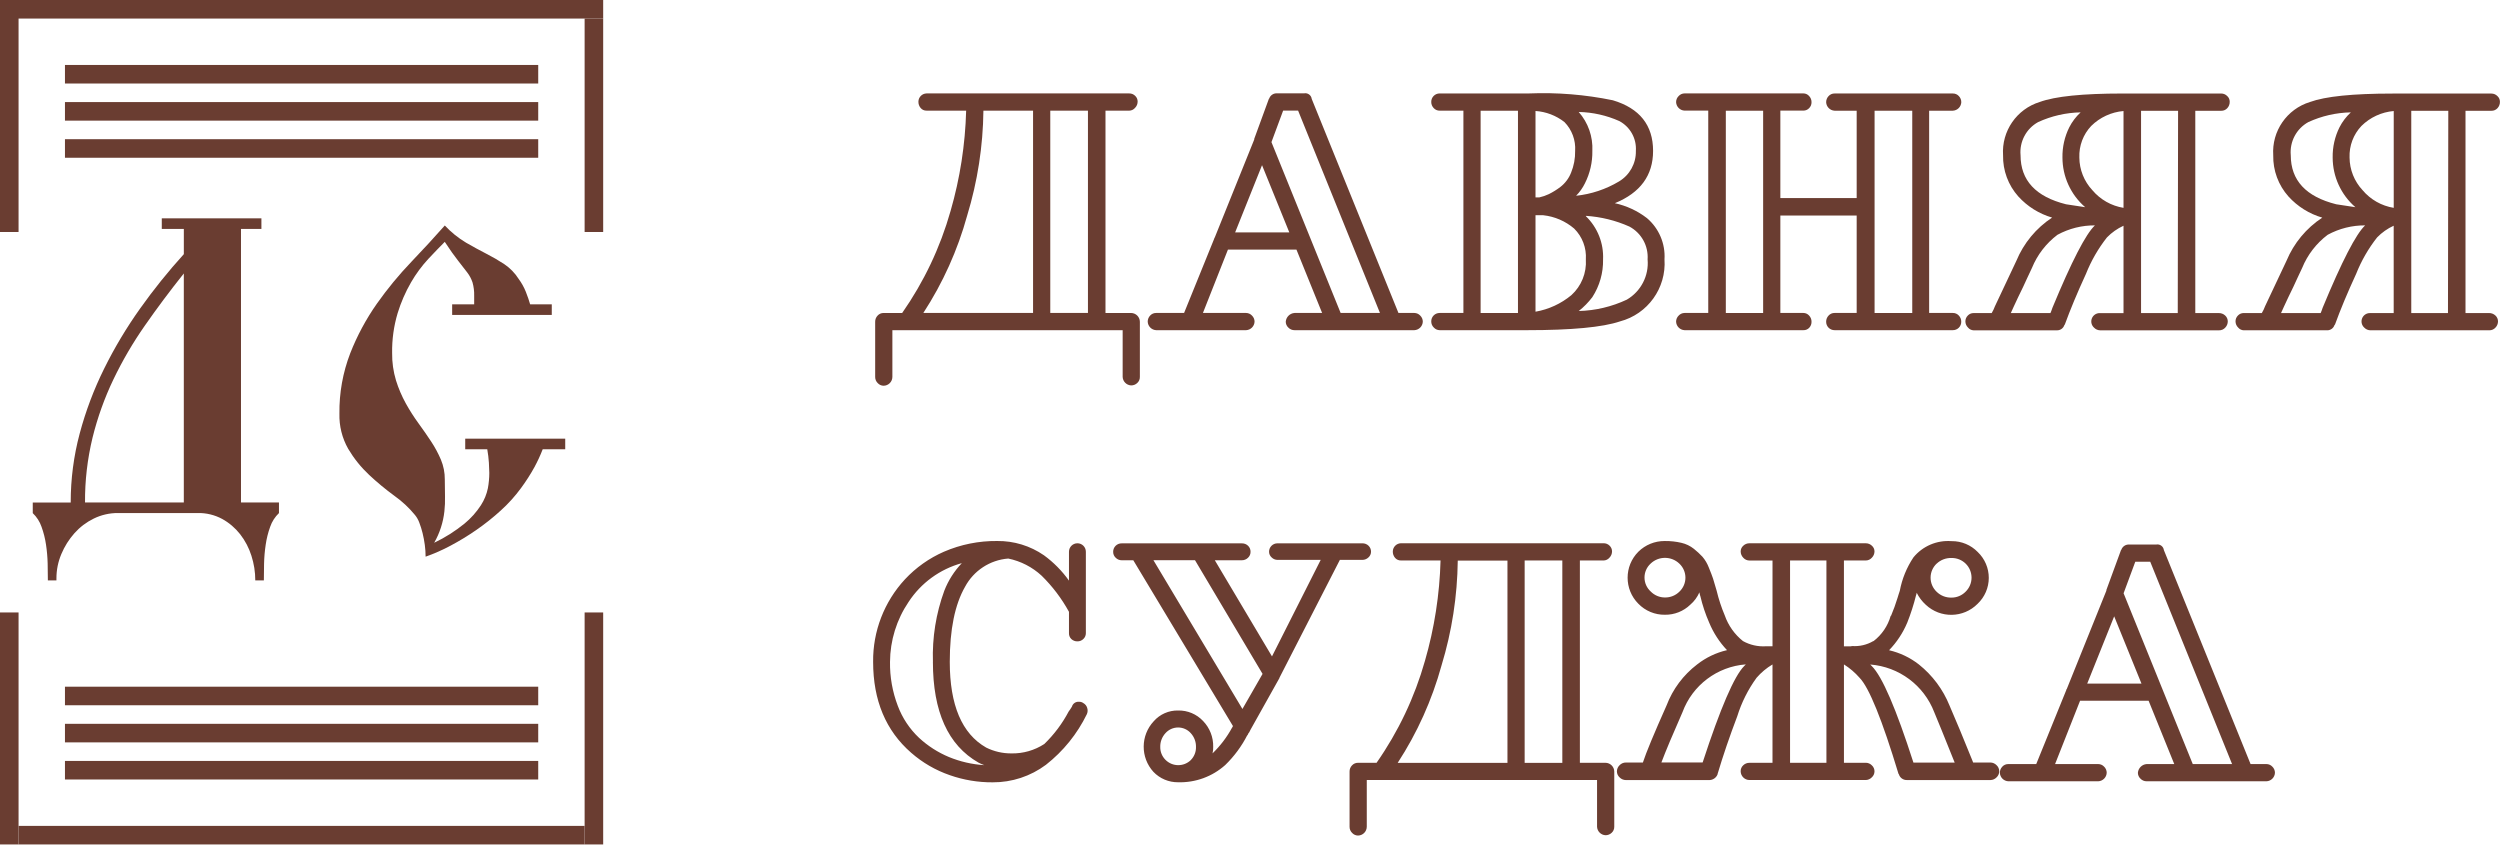
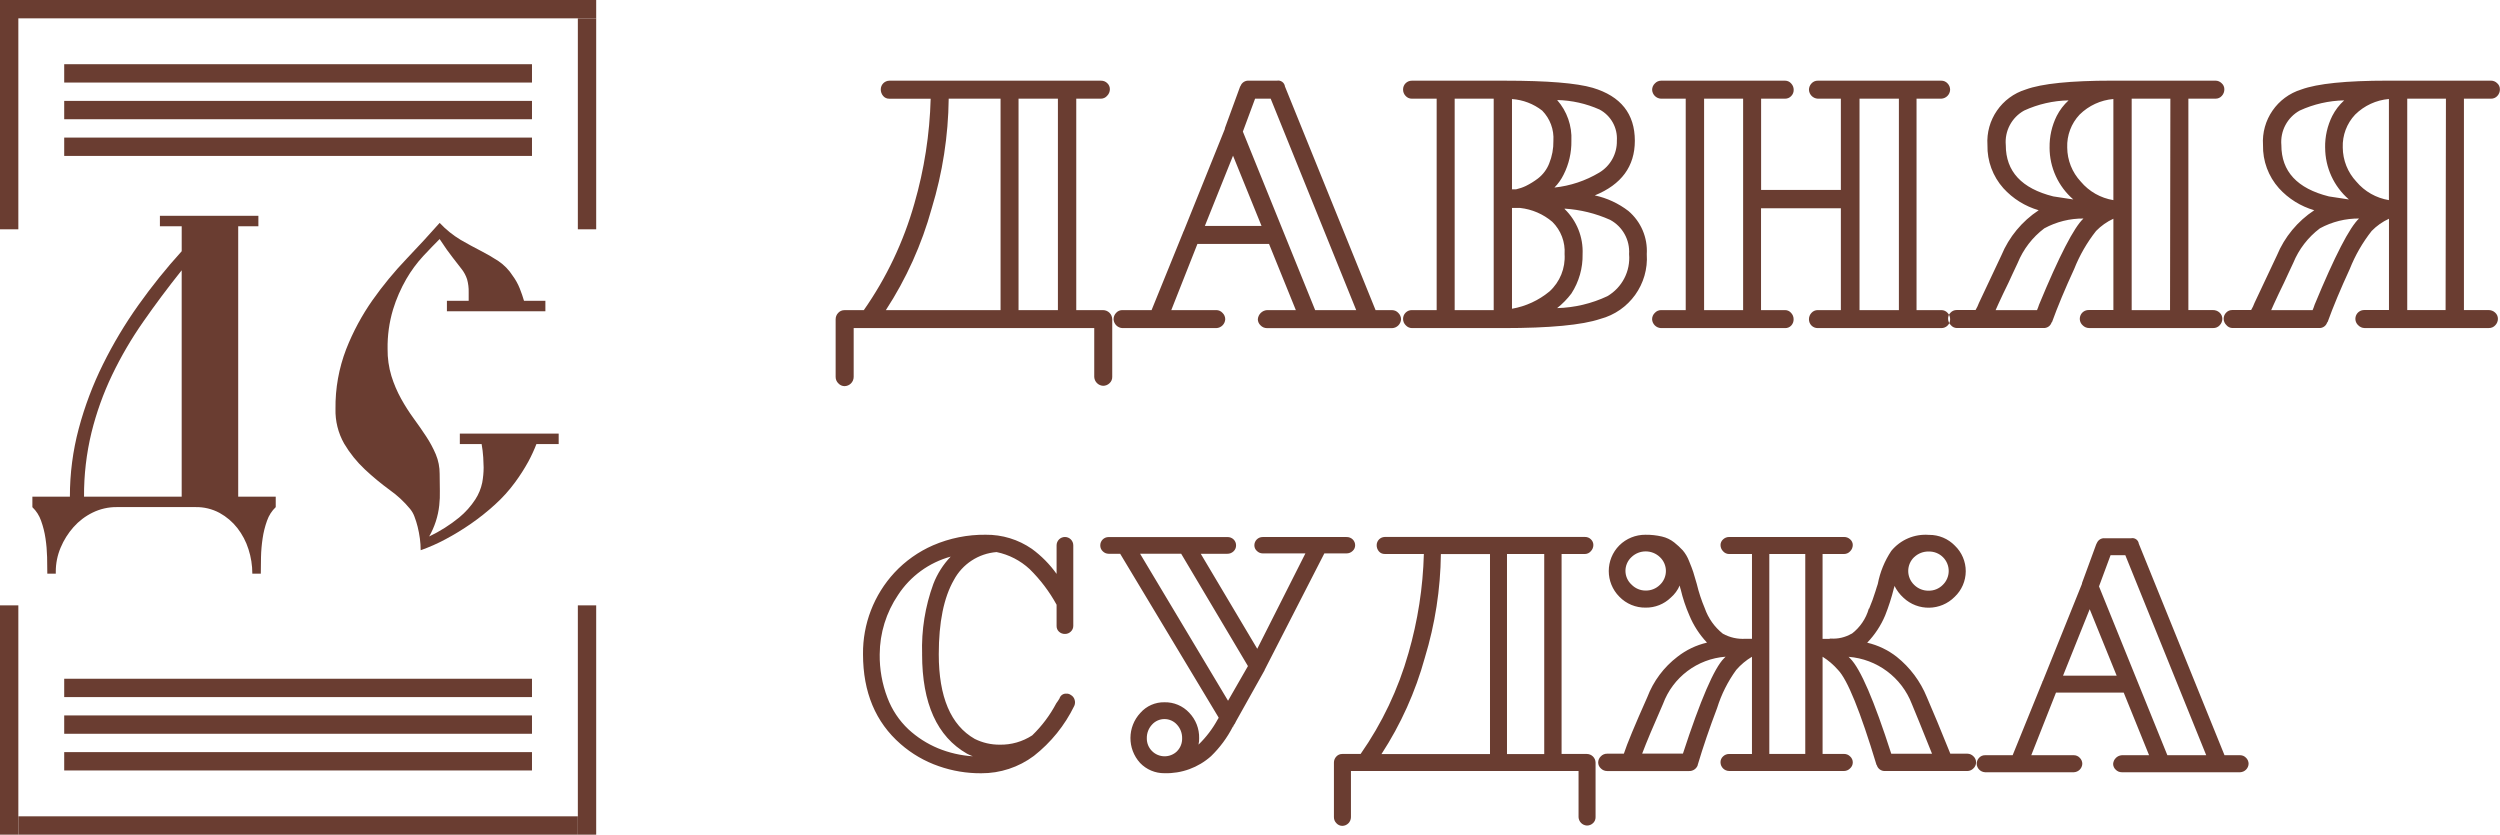
- <svg xmlns="http://www.w3.org/2000/svg" id="logo" width="269.406" height="91" viewBox="0 0 269.406 91">
+ <svg xmlns="http://www.w3.org/2000/svg" id="logo" width="681.408" height="227.5" viewBox="0 0 272.563 91">
  <defs>
    <style>
      .cls-1, .cls-2 {
        fill: #6a3d31;
      }

      .cls-1 {
        fill-rule: evenodd;
      }
    </style>
  </defs>
  <path id="С" class="cls-1" d="M81.725,53.794v1.144H92.461V53.794H90.129q-0.176-.616-0.462-1.342a6.18,6.18,0,0,0-.77-1.386,5.46,5.46,0,0,0-1.562-1.606A20.4,20.4,0,0,0,85.4,48.338q-1.034-.528-2.178-1.188A10.529,10.529,0,0,1,80.933,45.3Q79.3,47.15,77.325,49.218a39.458,39.458,0,0,0-3.7,4.491,25.541,25.541,0,0,0-2.882,5.358,17.477,17.477,0,0,0-1.166,6.508,7.266,7.266,0,0,0,.946,3.793,12.782,12.782,0,0,0,2.266,2.818A29.187,29.187,0,0,0,75.5,74.43,11.351,11.351,0,0,1,77.721,76.5a2.836,2.836,0,0,1,.462.814,9.339,9.339,0,0,1,.352,1.122,11.763,11.763,0,0,1,.242,1.276,9.7,9.7,0,0,1,.088,1.276A19.064,19.064,0,0,0,81.557,79.8a27.566,27.566,0,0,0,2.78-1.694,25.2,25.2,0,0,0,2.625-2.09,15.907,15.907,0,0,0,2.185-2.42A20.183,20.183,0,0,0,90.6,71.328a16.9,16.9,0,0,0,.883-1.914h2.427V68.27H83.133v1.144h2.376a13.128,13.128,0,0,1,.176,1.452q0.043,0.7.044,1.1a9.366,9.366,0,0,1-.154,1.65,5.356,5.356,0,0,1-.748,1.826,8.733,8.733,0,0,1-1.768,1.98,16.306,16.306,0,0,1-3.27,2.068,8.74,8.74,0,0,0,1.1-3.388,11.753,11.753,0,0,0,.066-1.606q-0.023-.814-0.022-1.826a5.435,5.435,0,0,0-.418-2.134,12.308,12.308,0,0,0-1.056-1.96q-0.638-.97-1.364-1.963a20.47,20.47,0,0,1-1.364-2.14A13.267,13.267,0,0,1,75.675,62a9.778,9.778,0,0,1-.418-2.956,14.24,14.24,0,0,1,.594-4.3A16.062,16.062,0,0,1,77.3,51.418a14.245,14.245,0,0,1,1.848-2.508q0.99-1.056,1.782-1.848,0.835,1.277,1.43,2.024t0.99,1.276a3.668,3.668,0,0,1,.572,1.078,4.818,4.818,0,0,1,.176,1.43v0.924H81.725Z" transform="translate(-33 -21)" />
  <path id="Д" class="cls-1" d="M50.434,44.525v1.144H52.81v2.72A63.25,63.25,0,0,0,48.1,54.246a47.411,47.411,0,0,0-3.872,6.471,37.623,37.623,0,0,0-2.64,7,28.644,28.644,0,0,0-.968,7.435H36.53v1.144a3.707,3.707,0,0,1,.946,1.474A9.873,9.873,0,0,1,37.96,79.7a16.418,16.418,0,0,1,.176,2.046q0.022,1.012.022,1.8h0.924v-0.22a6.681,6.681,0,0,1,.528-2.618,8.047,8.047,0,0,1,1.408-2.244,6.733,6.733,0,0,1,2.09-1.584,5.858,5.858,0,0,1,2.618-.594h8.58a5.329,5.329,0,0,1,2.64.638,6.361,6.361,0,0,1,1.936,1.65,7.389,7.389,0,0,1,1.21,2.31,8.637,8.637,0,0,1,.418,2.662h0.924q0-.792.022-1.8a16.119,16.119,0,0,1,.176-2.046,9.817,9.817,0,0,1,.484-1.936,3.7,3.7,0,0,1,.946-1.474V75.149H58.97V45.669h2.2V44.525H50.434ZM52.81,75.149H42.162a28.916,28.916,0,0,1,.814-7,32.733,32.733,0,0,1,2.244-6.259,41.405,41.405,0,0,1,3.388-5.8q1.957-2.811,4.2-5.622V75.149Z" transform="translate(-33 -21)" />
  <g id="Низ">
    <rect id="Прямоугольник_3" data-name="Прямоугольник 3" class="cls-2" x="63" y="66" width="2" height="25" />
    <rect id="Прямоугольник_10" data-name="Прямоугольник 10" class="cls-2" x="7" y="82" width="51" height="2" />
    <rect id="Прямоугольник_8" data-name="Прямоугольник 8" class="cls-2" x="2" y="89" width="61" height="2" />
    <rect id="Прямоугольник_1" data-name="Прямоугольник 1" class="cls-2" y="66" width="2" height="25" />
    <rect id="Прямоугольник_12" data-name="Прямоугольник 12" class="cls-2" x="7" y="74" width="51" height="2" />
    <rect id="Прямоугольник_11" data-name="Прямоугольник 11" class="cls-2" x="7" y="78" width="51" height="2" />
  </g>
  <g id="Верх">
    <rect id="Прямоугольник_4" data-name="Прямоугольник 4" class="cls-2" x="7" y="15" width="51" height="2" />
    <rect id="Прямоугольник_4-2" data-name="Прямоугольник 4" class="cls-2" x="7" y="7" width="51" height="2" />
    <rect id="Прямоугольник_4-3" data-name="Прямоугольник 4" class="cls-2" x="7" y="11" width="51" height="2" />
    <rect id="Прямоугольник_3-2" data-name="Прямоугольник 3" class="cls-2" x="63" y="2" width="2" height="23" />
    <rect id="Прямоугольник_1-2" data-name="Прямоугольник 1" class="cls-2" width="2" height="25" />
    <rect id="Прямоугольник_2" data-name="Прямоугольник 2" class="cls-2" width="65" height="2" />
  </g>
-   <path id="ДАВН" class="cls-1" d="M152.13,54.726v-21.8h2.555a0.848,0.848,0,0,0,.63-0.3,0.964,0.964,0,0,0,.28-0.683,0.84,0.84,0,0,0-.262-0.612,0.88,0.88,0,0,0-.648-0.263h-21.84a0.9,0.9,0,0,0-.875.875,1.026,1.026,0,0,0,.245.7,0.8,0.8,0,0,0,.63.28h4.27a43.117,43.117,0,0,1-1.68,10.815,36.538,36.538,0,0,1-5.215,10.99h-2a0.851,0.851,0,0,0-.647.28,0.941,0.941,0,0,0-.263.665v5.95a0.912,0.912,0,0,0,.28.665,0.872,0.872,0,0,0,.63.28,0.956,0.956,0,0,0,.945-0.945v-5.04h24.815v5.04a0.96,0.96,0,0,0,.91.91,0.939,0.939,0,0,0,.665-0.262,0.851,0.851,0,0,0,.28-0.648v-5.95a0.956,0.956,0,0,0-.945-0.945H152.13Zm-1.89,0h-4.06v-21.8h4.06V54.726Zm-5.915-21.8V54.726H132.5a37.441,37.441,0,0,0,4.725-10.5,40.324,40.324,0,0,0,1.75-11.3h5.355ZM183.7,54.726l-9.345-23.065a0.7,0.7,0,0,0-.84-0.6h-2.87a0.841,0.841,0,0,0-.875.56l-0.035.035-1.575,4.305v0.07l-4.27,10.6h-0.035v0.07L160.6,54.726h-3.01a0.854,0.854,0,0,0-.648.28,0.94,0.94,0,0,0-.262.665,0.96,0.96,0,0,0,.91.91h9.695a0.96,0.96,0,0,0,.91-0.91,0.912,0.912,0,0,0-.28-0.665,0.872,0.872,0,0,0-.63-0.28H162.63l2.695-6.825h7.385l2.765,6.825H172.5a1.025,1.025,0,0,0-.945.945,0.869,0.869,0,0,0,.28.63,0.905,0.905,0,0,0,.665.28h12.915a0.96,0.96,0,0,0,.91-0.91,0.912,0.912,0,0,0-.28-0.665,0.872,0.872,0,0,0-.63-0.28H183.7Zm-6.23,0-7.455-18.41,1.26-3.4h1.61l8.82,21.805H177.47ZM166.1,46.046L169,38.8l2.94,7.245H166.1ZM207.01,42.9q4.13-1.68,4.13-5.635,0-4.165-4.34-5.46a37.183,37.183,0,0,0-9.03-.735h-9.625a0.9,0.9,0,0,0-.91.91,0.938,0.938,0,0,0,.262.665,0.851,0.851,0,0,0,.648.28H190.7V54.726h-2.555a0.9,0.9,0,0,0-.91.91,0.906,0.906,0,0,0,.28.665,0.867,0.867,0,0,0,.63.28h9.415q7.209,0,10.01-.945a6.46,6.46,0,0,0,4.8-6.685,5.4,5.4,0,0,0-1.89-4.445,8.709,8.709,0,0,0-3.465-1.61h0Zm-8.54-.63v-9.31a5.689,5.689,0,0,1,3.115,1.19,4.068,4.068,0,0,1,1.155,3.115,5.872,5.872,0,0,1-.438,2.345,3.633,3.633,0,0,1-1.155,1.54,7.7,7.7,0,0,1-1.242.77,4.778,4.778,0,0,1-1.015.35h-0.42Zm0.84,1.925a6.151,6.151,0,0,1,3.325,1.435,4.284,4.284,0,0,1,1.26,3.325,4.784,4.784,0,0,1-1.558,3.85,8.29,8.29,0,0,1-3.867,1.785V44.191h0.84Zm3.535-2.1a5.072,5.072,0,0,0,.945-1.33,7.448,7.448,0,0,0,.805-3.5,5.908,5.908,0,0,0-1.47-4.2,11.346,11.346,0,0,1,4.375.98,3.39,3.39,0,0,1,1.785,3.22,3.731,3.731,0,0,1-1.82,3.29,11.319,11.319,0,0,1-4.62,1.54h0Zm0.28,12.425a8.213,8.213,0,0,0,1.47-1.5,7.2,7.2,0,0,0,1.155-4.06A6.1,6.1,0,0,0,203.9,44.3V44.261a13.61,13.61,0,0,1,4.69,1.155,3.734,3.734,0,0,1,1.96,3.535,4.562,4.562,0,0,1-2.24,4.34,12.954,12.954,0,0,1-5.18,1.225h0Zm-6.545.21h-4.025v-21.8h4.025V54.726Zm44.309,0v-21.8h2.555a0.96,0.96,0,0,0,.91-0.91,0.94,0.94,0,0,0-.262-0.665,0.854,0.854,0,0,0-.648-0.28H230.7a0.851,0.851,0,0,0-.647.28,0.941,0.941,0,0,0-.263.665,0.96,0.96,0,0,0,.91.91h2.38v9.415h-8.225V32.921h2.485a0.841,0.841,0,0,0,.613-0.262,0.879,0.879,0,0,0,.262-0.648,0.94,0.94,0,0,0-.262-0.665,0.817,0.817,0,0,0-.613-0.28h-12.81a0.872,0.872,0,0,0-.63.28,0.908,0.908,0,0,0-.28.665,0.96,0.96,0,0,0,.91.91h2.555V54.726h-2.555a0.872,0.872,0,0,0-.63.28,0.908,0.908,0,0,0-.28.665,0.96,0.96,0,0,0,.91.91h12.81a0.822,0.822,0,0,0,.63-0.263,0.914,0.914,0,0,0,.245-0.648,0.94,0.94,0,0,0-.262-0.665,0.817,0.817,0,0,0-.613-0.28h-2.485v-10.5h8.225v10.5H230.7a0.851,0.851,0,0,0-.647.28,0.941,0.941,0,0,0-.263.665,0.9,0.9,0,0,0,.91.91h12.74a0.9,0.9,0,0,0,.91-0.91,0.94,0.94,0,0,0-.262-0.665,0.854,0.854,0,0,0-.648-0.28h-2.555Zm-1.82,0h-4.06v-21.8h4.06V54.726Zm-16.065,0h-4.025v-21.8H223V54.726Z" transform="translate(-33 -21)" />
-   <path id="ЯЯ" class="cls-1" d="M269.57,54.738v-21.8h2.8a0.851,0.851,0,0,0,.647-0.28,0.984,0.984,0,0,0,.263-0.7A0.818,0.818,0,0,0,273,31.34a0.9,0.9,0,0,0-.63-0.262H261.7q-6.4,0-8.89.91a5.619,5.619,0,0,0-3.955,5.74,6.469,6.469,0,0,0,1.645,4.445,7.9,7.9,0,0,0,3.64,2.275,10.291,10.291,0,0,0-3.85,4.655q-1.331,2.8-2.31,4.9a4.425,4.425,0,0,1-.35.735h-1.96a0.841,0.841,0,0,0-.613.263,0.88,0.88,0,0,0-.262.647,0.926,0.926,0,0,0,.28.648,0.816,0.816,0,0,0,.595.3h8.96a0.818,0.818,0,0,0,.84-0.595H255.5q0.875-2.415,2.292-5.495a15.655,15.655,0,0,1,2.258-3.92,5.945,5.945,0,0,1,1.785-1.26v9.415H259.28a0.9,0.9,0,0,0-.613,1.575,0.927,0.927,0,0,0,.648.28h12.81a0.866,0.866,0,0,0,.682-0.3,0.96,0.96,0,0,0,.263-0.648A0.855,0.855,0,0,0,272.79,55a0.984,0.984,0,0,0-.7-0.263h-2.52Zm-1.89,0h-3.955v-21.8h3.99ZM255.255,37.973a7.08,7.08,0,0,0,2.45,5.355q-1.226-.175-2.065-0.315-4.9-1.225-4.9-5.285a3.7,3.7,0,0,1,1.89-3.57,11.533,11.533,0,0,1,4.585-1.05,5.648,5.648,0,0,0-1.225,1.61,7.04,7.04,0,0,0-.735,3.255h0Zm3.5,7.315q-1.47,1.365-4.585,8.89a5.426,5.426,0,0,1-.21.56h-4.27q0.069-.175.3-0.665t0.49-1.05q0.262-.559.543-1.12,0.1-.21.42-0.91t0.525-1.12a8.5,8.5,0,0,1,2.747-3.57,8.329,8.329,0,0,1,4.078-1.015h-0.035Zm3.08-1.89a5.548,5.548,0,0,1-3.36-1.907,5.2,5.2,0,0,1-1.4-3.517,4.7,4.7,0,0,1,1.277-3.4,5.642,5.642,0,0,1,3.483-1.61V43.4Zm36.854,11.34v-21.8h2.8a0.852,0.852,0,0,0,.648-0.28,0.983,0.983,0,0,0,.262-0.7,0.814,0.814,0,0,0-.28-0.613,0.9,0.9,0,0,0-.63-0.262H290.814q-6.405,0-8.89.91a5.619,5.619,0,0,0-3.955,5.74,6.469,6.469,0,0,0,1.645,4.445,7.9,7.9,0,0,0,3.64,2.275A10.3,10.3,0,0,0,279.4,49.1q-1.331,2.8-2.31,4.9a4.341,4.341,0,0,1-.35.735h-1.96a0.839,0.839,0,0,0-.612.263,0.88,0.88,0,0,0-.263.647,0.931,0.931,0,0,0,.28.648,0.816,0.816,0,0,0,.595.3h8.96a0.818,0.818,0,0,0,.84-0.595h0.035q0.874-2.415,2.293-5.495a15.662,15.662,0,0,1,2.257-3.92,5.945,5.945,0,0,1,1.785-1.26v9.415H288.4a0.9,0.9,0,0,0-.612,1.575,0.926,0.926,0,0,0,.647.28h12.81a0.868,0.868,0,0,0,.683-0.3,0.958,0.958,0,0,0,.262-0.648,0.851,0.851,0,0,0-.28-0.647,0.984,0.984,0,0,0-.7-0.263h-2.52Zm-1.89,0h-3.955v-21.8h3.99ZM284.374,37.973a7.083,7.083,0,0,0,2.45,5.355q-1.226-.175-2.065-0.315-4.9-1.225-4.9-5.285a3.7,3.7,0,0,1,1.89-3.57,11.537,11.537,0,0,1,4.585-1.05,5.666,5.666,0,0,0-1.225,1.61,7.04,7.04,0,0,0-.735,3.255h0Zm3.5,7.315q-1.47,1.365-4.585,8.89a4.98,4.98,0,0,1-.21.56h-4.27q0.07-.175.3-0.665t0.49-1.05q0.263-.559.542-1.12,0.105-.21.42-0.91t0.525-1.12a8.489,8.489,0,0,1,2.748-3.57,8.325,8.325,0,0,1,4.077-1.015h-0.035Zm3.08-1.89a5.548,5.548,0,0,1-3.36-1.907,5.209,5.209,0,0,1-1.4-3.517,4.7,4.7,0,0,1,1.278-3.4,5.636,5.636,0,0,1,3.482-1.61V43.4Z" transform="translate(-33 -21)" />
+   <path id="ДАВНЯЯ" class="cls-1" d="M150.339,54.809V31.758h2.7a0.894,0.894,0,0,0,.666-0.314,1.019,1.019,0,0,0,.3-0.721,0.888,0.888,0,0,0-.277-0.648,0.93,0.93,0,0,0-.685-0.277H129.952a0.949,0.949,0,0,0-.925.925,1.086,1.086,0,0,0,.259.74,0.844,0.844,0,0,0,.666.3h4.514a45.582,45.582,0,0,1-1.776,11.433,38.611,38.611,0,0,1-5.513,11.618h-2.109a0.9,0.9,0,0,0-.684.3,0.994,0.994,0,0,0-.278.7V62.1a0.962,0.962,0,0,0,.3.7,0.923,0.923,0,0,0,.666.3,1.011,1.011,0,0,0,1-1V56.77H152.3V62.1a1.015,1.015,0,0,0,.962.962,0.991,0.991,0,0,0,.7-0.278,0.9,0.9,0,0,0,.3-0.684v-6.29a1.011,1.011,0,0,0-1-1h-2.923Zm-2,0h-4.292V31.758h4.292V54.809Zm-6.253-23.051V54.809H129.582a39.581,39.581,0,0,0,5-11.1,42.617,42.617,0,0,0,1.85-11.951h5.661Zm40.885,23.051-9.879-24.383a0.741,0.741,0,0,0-.888-0.629h-3.034a0.89,0.89,0,0,0-.925.592l-0.037.037-1.665,4.551v0.074l-4.514,11.211h-0.037v0.074l-3.441,8.473h-3.182a0.9,0.9,0,0,0-.684.3,0.994,0.994,0,0,0-.278.7,1.015,1.015,0,0,0,.962.962H165.62a1.015,1.015,0,0,0,.962-0.962,0.963,0.963,0,0,0-.3-0.7,0.92,0.92,0,0,0-.666-0.3H160.7l2.849-7.215h7.807l2.923,7.215h-3.145a1.086,1.086,0,0,0-1,1,0.921,0.921,0,0,0,.3.666,0.959,0.959,0,0,0,.7.3h13.653a1.015,1.015,0,0,0,.962-0.962,0.963,0.963,0,0,0-.3-0.7,0.92,0.92,0,0,0-.666-0.3h-1.813Zm-6.586,0-7.881-19.462,1.332-3.589h1.7l9.324,23.051h-4.477Zm-12.025-9.176,3.071-7.659,3.108,7.659h-6.179Zm42.513-3.33q4.365-1.776,4.366-5.957,0-4.4-4.588-5.772-2.664-.777-9.546-0.777H186.932a0.949,0.949,0,0,0-.962.962,0.992,0.992,0,0,0,.278.7,0.9,0.9,0,0,0,.684.3h2.7V54.809h-2.7a0.949,0.949,0,0,0-.962.962,0.957,0.957,0,0,0,.3.7,0.918,0.918,0,0,0,.666.3h9.953q7.622,0,10.582-1a6.829,6.829,0,0,0,5.069-7.067,5.712,5.712,0,0,0-2-4.7,9.208,9.208,0,0,0-3.663-1.7h0Zm-9.028-.666V31.8a6.015,6.015,0,0,1,3.293,1.258,4.3,4.3,0,0,1,1.221,3.293,6.22,6.22,0,0,1-.462,2.479,3.846,3.846,0,0,1-1.221,1.628,8.182,8.182,0,0,1-1.314.814,5.04,5.04,0,0,1-1.073.37h-0.444Zm0.888,2.035a6.5,6.5,0,0,1,3.515,1.517,4.529,4.529,0,0,1,1.332,3.515,5.058,5.058,0,0,1-1.646,4.07,8.773,8.773,0,0,1-4.089,1.887V43.672h0.888Zm3.737-2.22a5.377,5.377,0,0,0,1-1.406,7.87,7.87,0,0,0,.851-3.7,6.246,6.246,0,0,0-1.554-4.44,11.994,11.994,0,0,1,4.625,1.036,3.583,3.583,0,0,1,1.887,3.4,3.945,3.945,0,0,1-1.924,3.478,11.96,11.96,0,0,1-4.884,1.628h0Zm0.3,13.135A8.7,8.7,0,0,0,204.322,53a7.612,7.612,0,0,0,1.221-4.292,6.449,6.449,0,0,0-1.961-4.921V43.746a14.39,14.39,0,0,1,4.958,1.221,3.947,3.947,0,0,1,2.072,3.737,4.823,4.823,0,0,1-2.368,4.588,13.7,13.7,0,0,1-5.476,1.3h0Zm-6.919.222h-4.255V31.758h4.255V54.809Zm46.1,0V31.758h2.7a1.015,1.015,0,0,0,.962-0.962,0.994,0.994,0,0,0-.278-0.7,0.9,0.9,0,0,0-.684-0.3H231.184a0.9,0.9,0,0,0-.685.3,0.994,0.994,0,0,0-.277.7,1.015,1.015,0,0,0,.962.962H233.7v9.953h-8.695V31.758h2.627a0.887,0.887,0,0,0,.647-0.277,0.93,0.93,0,0,0,.278-0.684,0.994,0.994,0,0,0-.278-0.7,0.862,0.862,0,0,0-.647-0.3H214.09a0.92,0.92,0,0,0-.666.3,0.959,0.959,0,0,0-.3.7,1.015,1.015,0,0,0,.962.962h2.7V54.809h-2.7a0.92,0.92,0,0,0-.666.3,0.959,0.959,0,0,0-.3.7,1.015,1.015,0,0,0,.962.962h13.542a0.871,0.871,0,0,0,.666-0.278,0.968,0.968,0,0,0,.259-0.684,0.994,0.994,0,0,0-.278-0.7,0.862,0.862,0,0,0-.647-0.3h-2.627v-11.1H233.7v11.1h-2.516a0.9,0.9,0,0,0-.685.3,0.994,0.994,0,0,0-.277.7,0.947,0.947,0,0,0,.962.962h13.468a0.949,0.949,0,0,0,.962-0.962,0.994,0.994,0,0,0-.278-0.7,0.9,0.9,0,0,0-.684-0.3h-2.7Zm-1.924,0h-4.292V31.758h4.292V54.809Zm-16.983,0h-4.255V31.758h4.255V54.809Zm48.544,0V31.758h2.96a0.9,0.9,0,0,0,.684-0.3,1.04,1.04,0,0,0,.278-0.74,0.863,0.863,0,0,0-.3-0.648,0.952,0.952,0,0,0-.666-0.277H263.263q-6.771,0-9.4.962a5.94,5.94,0,0,0-4.181,6.068,6.837,6.837,0,0,0,1.739,4.7,8.347,8.347,0,0,0,3.848,2.4,10.882,10.882,0,0,0-4.07,4.921q-1.407,2.961-2.442,5.18a4.645,4.645,0,0,1-.37.777h-2.072a0.888,0.888,0,0,0-.648.278,0.93,0.93,0,0,0-.277.684,0.978,0.978,0,0,0,.3.684,0.862,0.862,0,0,0,.629.315h9.472a0.865,0.865,0,0,0,.888-0.629h0.037q0.924-2.553,2.423-5.809a16.55,16.55,0,0,1,2.387-4.144,6.287,6.287,0,0,1,1.887-1.332v9.953h-2.7a0.956,0.956,0,0,0-.648,1.665,0.98,0.98,0,0,0,.685.3h13.542a0.915,0.915,0,0,0,.721-0.315,1.014,1.014,0,0,0,.278-0.684,0.9,0.9,0,0,0-.3-0.684,1.041,1.041,0,0,0-.74-0.278h-2.664Zm-2,0h-4.181V31.758h4.218ZM256.455,37.086a7.485,7.485,0,0,0,2.59,5.661q-1.3-.185-2.183-0.333-5.181-1.295-5.18-5.587a3.913,3.913,0,0,1,2-3.774,12.194,12.194,0,0,1,4.847-1.11,5.978,5.978,0,0,0-1.295,1.7,7.442,7.442,0,0,0-.777,3.441h0Zm3.7,7.733q-1.554,1.443-4.847,9.4a5.56,5.56,0,0,1-.222.592h-4.514c0.049-.123.153-0.357,0.314-0.7s0.333-.715.518-1.11,0.376-.789.574-1.184q0.111-.222.444-0.962t0.555-1.184a8.974,8.974,0,0,1,2.9-3.774,8.8,8.8,0,0,1,4.311-1.073h-0.037Zm3.256-2a5.863,5.863,0,0,1-3.552-2.017,5.5,5.5,0,0,1-1.48-3.718,4.967,4.967,0,0,1,1.35-3.589,5.963,5.963,0,0,1,3.682-1.7V42.821Zm38.22,11.988V31.758h2.96a0.9,0.9,0,0,0,.685-0.3,1.039,1.039,0,0,0,.277-0.74,0.863,0.863,0,0,0-.3-0.648,0.952,0.952,0,0,0-.666-0.277H293.306q-6.771,0-9.4.962a5.94,5.94,0,0,0-4.181,6.068,6.837,6.837,0,0,0,1.739,4.7,8.347,8.347,0,0,0,3.848,2.4,10.882,10.882,0,0,0-4.07,4.921q-1.407,2.961-2.442,5.18a4.645,4.645,0,0,1-.37.777H276.36a0.887,0.887,0,0,0-.647.278,0.931,0.931,0,0,0-.278.684,0.982,0.982,0,0,0,.3.684,0.863,0.863,0,0,0,.629.315h9.472a0.865,0.865,0,0,0,.888-0.629h0.037q0.924-2.553,2.424-5.809a16.557,16.557,0,0,1,2.386-4.144,6.287,6.287,0,0,1,1.887-1.332v9.953h-2.7a0.956,0.956,0,0,0-.647,1.665,0.977,0.977,0,0,0,.684.3h13.542a0.917,0.917,0,0,0,.722-0.315,1.013,1.013,0,0,0,.277-0.684,0.9,0.9,0,0,0-.3-0.684,1.041,1.041,0,0,0-.74-0.278h-2.664Zm-2,0h-4.181V31.758h4.218ZM286.5,37.086a7.485,7.485,0,0,0,2.59,5.661q-1.3-.185-2.183-0.333-5.181-1.295-5.18-5.587a3.913,3.913,0,0,1,2-3.774,12.194,12.194,0,0,1,4.847-1.11,5.978,5.978,0,0,0-1.3,1.7,7.442,7.442,0,0,0-.777,3.441h0Zm3.7,7.733q-1.554,1.443-4.847,9.4a5.56,5.56,0,0,1-.222.592h-4.514q0.073-.185.315-0.7T281.448,53c0.185-.394.375-0.789,0.573-1.184q0.111-.222.444-0.962t0.555-1.184a8.974,8.974,0,0,1,2.905-3.774,8.8,8.8,0,0,1,4.31-1.073H290.2Zm3.256-2A5.863,5.863,0,0,1,289.9,40.8a5.5,5.5,0,0,1-1.48-3.718,4.968,4.968,0,0,1,1.351-3.589,5.96,5.96,0,0,1,3.681-1.7V42.821Z" transform="translate(-33 -21)" />
  <path id="СУДЖ" class="cls-1" d="M149.282,96.625a0.73,0.73,0,0,0-.77.525,5.039,5.039,0,0,1-.35.525,13.875,13.875,0,0,1-2.625,3.5A6.267,6.267,0,0,1,142,102.189a6.019,6.019,0,0,1-2.73-.63q-3.921-2.238-3.92-9.239,0-5.215,1.645-8.085a5.793,5.793,0,0,1,4.655-3.045,7.533,7.533,0,0,1,3.605,1.855,16.7,16.7,0,0,1,2.94,3.885v2.31a0.822,0.822,0,0,0,.262.63,0.913,0.913,0,0,0,.648.245,0.88,0.88,0,0,0,.647-0.263,0.84,0.84,0,0,0,.263-0.612V80.455a0.91,0.91,0,1,0-1.82,0V83.57a12,12,0,0,0-2.695-2.73,8.694,8.694,0,0,0-5.04-1.54,14.094,14.094,0,0,0-5.74,1.155,12.685,12.685,0,0,0-4.2,2.975,12.882,12.882,0,0,0-3.43,8.89q0,6.23,4.1,9.8a12.515,12.515,0,0,0,4.165,2.415,13.691,13.691,0,0,0,4.62.77,9.514,9.514,0,0,0,5.74-1.89,15.611,15.611,0,0,0,4.41-5.46,0.932,0.932,0,0,0,.035-0.665,0.863,0.863,0,0,0-.42-0.525,0.71,0.71,0,0,0-.455-0.14h0Zm-15.75-4.3q0,8.05,4.9,10.849a5.284,5.284,0,0,0,.63.28,11.926,11.926,0,0,1-3.8-.875,10.961,10.961,0,0,1-3.22-2.065,9.157,9.157,0,0,1-2.292-3.447,12.764,12.764,0,0,1-.84-4.742,11.643,11.643,0,0,1,2-6.458,10.021,10.021,0,0,1,5.74-4.182,9.055,9.055,0,0,0-1.89,2.975,20.345,20.345,0,0,0-1.225,7.665h0Zm37.135-12.775a0.9,0.9,0,0,0-.91.91,0.814,0.814,0,0,0,.28.612,0.9,0.9,0,0,0,.63.263h4.655l-5.25,10.4-6.16-10.36h2.905a0.941,0.941,0,0,0,.665-0.263,0.854,0.854,0,0,0,.28-0.648,0.88,0.88,0,0,0-.263-0.647,0.922,0.922,0,0,0-.682-0.263h-12.95a0.9,0.9,0,0,0-.91.91,0.851,0.851,0,0,0,.28.648,0.9,0.9,0,0,0,.63.263h1.26L165.872,99.25a0.031,0.031,0,0,0-.035.035V99.32l-0.07.1a11.4,11.4,0,0,1-2.1,2.764,2.707,2.707,0,0,0,.07-0.7,3.882,3.882,0,0,0-1.085-2.782,3.576,3.576,0,0,0-2.695-1.137,3.4,3.4,0,0,0-2.625,1.155,4.024,4.024,0,0,0-.035,5.459,3.627,3.627,0,0,0,2.66,1.12,7.314,7.314,0,0,0,5.075-1.855,12.255,12.255,0,0,0,2.38-3.22h0.035a0.268,0.268,0,0,0,.035-0.105,0.814,0.814,0,0,1,.14-0.209l0.14-.28,3.115-5.565V94.035l6.51-12.7H179.8a0.941,0.941,0,0,0,.665-0.263,0.817,0.817,0,0,0,.28-0.612,0.88,0.88,0,0,0-.263-0.647,0.922,0.922,0,0,0-.682-0.263h-9.135Zm-3.78,17.85-9.59-16.03h4.48l7.28,12.25Zm-5.548,5.495a1.943,1.943,0,0,1-2.747-.017,1.912,1.912,0,0,1-.56-1.383,2.124,2.124,0,0,1,.56-1.487,1.827,1.827,0,0,1,2.73,0,2.129,2.129,0,0,1,.56,1.487A1.929,1.929,0,0,1,161.339,102.889Zm41.913,0.315V81.4h2.555a0.848,0.848,0,0,0,.63-0.3,0.969,0.969,0,0,0,.28-0.683,0.841,0.841,0,0,0-.263-0.612,0.88,0.88,0,0,0-.647-0.263h-21.84a0.9,0.9,0,0,0-.875.875,1.021,1.021,0,0,0,.245.7,0.8,0.8,0,0,0,.63.28h4.27a43.118,43.118,0,0,1-1.68,10.815,36.531,36.531,0,0,1-5.215,10.989h-2a0.855,0.855,0,0,0-.648.28,0.942,0.942,0,0,0-.262.665v5.95a0.907,0.907,0,0,0,.28.665,0.867,0.867,0,0,0,.63.28,0.956,0.956,0,0,0,.945-0.945v-5.04h24.815v5.04a0.96,0.96,0,0,0,.91.91,0.941,0.941,0,0,0,.665-0.262,0.855,0.855,0,0,0,.28-0.648v-5.95a0.956,0.956,0,0,0-.945-0.945h-2.765Zm-1.89,0H197.3V81.4h4.06v21.8Zm-5.915-21.8v21.8h-11.83a37.432,37.432,0,0,0,4.725-10.5,40.361,40.361,0,0,0,1.75-11.3h5.355Zm50.189,21.769a2.756,2.756,0,0,0-.14-0.35q-1.365-3.393-2.415-5.809a10.883,10.883,0,0,0-3.29-4.41,8.243,8.243,0,0,0-3.22-1.54,9.7,9.7,0,0,0,1.96-2.975,23.327,23.327,0,0,0,.945-2.94,1.126,1.126,0,0,0,.07-0.28,4.4,4.4,0,0,0,.98,1.295,4,4,0,0,0,5.583-.1,3.85,3.85,0,0,0,.017-5.583,3.86,3.86,0,0,0-2.8-1.172h-0.035a4.815,4.815,0,0,0-4.095,1.75,9.756,9.756,0,0,0-1.47,3.605l-0.122.368c-0.059.175-.1,0.309-0.123,0.4a19.648,19.648,0,0,1-.7,1.925h-0.035a5.22,5.22,0,0,1-1.855,2.73h-0.035a3.945,3.945,0,0,1-2.275.525,0.656,0.656,0,0,1-.21.035h-0.665V81.4h2.345a0.882,0.882,0,0,0,.665-0.3A0.965,0.965,0,0,0,235,80.42a0.814,0.814,0,0,0-.28-0.612,0.939,0.939,0,0,0-.665-0.263h-12.53a0.939,0.939,0,0,0-.665.263,0.814,0.814,0,0,0-.28.612,0.965,0.965,0,0,0,.28.683,0.882,0.882,0,0,0,.665.3h2.485v9.24h-0.7a4.5,4.5,0,0,1-2.485-.56,6.122,6.122,0,0,1-1.96-2.765,16.9,16.9,0,0,1-.875-2.66q-0.244-.874-0.385-1.3t-0.455-1.19A3.987,3.987,0,0,0,216.464,81a8.722,8.722,0,0,0-.928-0.858,3.376,3.376,0,0,0-1.347-.647,7.481,7.481,0,0,0-1.768-.193h-0.035a4.009,4.009,0,0,0-2.835,1.155,3.971,3.971,0,0,0,0,5.6,3.91,3.91,0,0,0,2.87,1.19,3.854,3.854,0,0,0,2.73-1.085,3.66,3.66,0,0,0,.98-1.33,0.584,0.584,0,0,0,.035.175,0.593,0.593,0,0,1,.035.14l0.035,0.105a16.515,16.515,0,0,0,.945,2.835,9.766,9.766,0,0,0,1.925,2.975,8.243,8.243,0,0,0-3.22,1.54,10.016,10.016,0,0,0-3.29,4.41q-2.03,4.55-2.555,6.159h-1.82a0.924,0.924,0,0,0-.7.3,0.934,0.934,0,0,0-.28.647,0.882,0.882,0,0,0,.3.665,0.959,0.959,0,0,0,.682.28h8.925a0.967,0.967,0,0,0,.945-0.63v-0.035q0.875-2.94,2.118-6.212a14.2,14.2,0,0,1,2.082-4.148,7,7,0,0,1,1.715-1.435v10.6h-2.485a0.94,0.94,0,0,0-.665.263,0.851,0.851,0,0,0-.28.647,0.956,0.956,0,0,0,.945.945h12.53a0.926,0.926,0,0,0,.648-0.28,0.871,0.871,0,0,0,.017-1.3,0.911,0.911,0,0,0-.665-0.28h-2.345V92.6a7.637,7.637,0,0,1,1.68,1.435q1.541,1.575,4.2,10.36l0.035,0.035a0.881,0.881,0,0,0,.875.63h9a0.926,0.926,0,0,0,.648-0.28,0.893,0.893,0,0,0,0-1.33,0.934,0.934,0,0,0-.648-0.28h-1.855Zm-6.44,0q-2.8-8.714-4.48-10.394l-0.175-.175a8.056,8.056,0,0,1,6.9,5.145q0.49,1.155,2.2,5.424H239.2Zm2.5-21.437a2.229,2.229,0,0,1,1.592-.612,2.127,2.127,0,0,1,1.54.612,2.114,2.114,0,0,1-.017,3.028,2.114,2.114,0,0,1-1.523.63,2.194,2.194,0,0,1-1.592-.63A2.092,2.092,0,0,1,241.7,81.732ZM229.816,103.2H225.9V81.4h3.92v21.8Zm-8.855-10.429q-1.61,1.61-4.48,10.394h-4.445q0.7-1.854,2.275-5.424a7.906,7.906,0,0,1,6.825-5.145Zm-8.54-7.385a2.14,2.14,0,0,1-1.54-.647,2.033,2.033,0,0,1-.017-2.993,2.24,2.24,0,0,1,3.115,0,2.074,2.074,0,0,1,0,3.01,2.154,2.154,0,0,1-1.558.63h0Z" transform="translate(-33 -21)" />
  <path id="А" class="cls-1" d="M275.529,103.343l-9.345-23.065a0.7,0.7,0,0,0-.84-0.595h-2.87a0.841,0.841,0,0,0-.875.56l-0.035.035-1.575,4.3v0.07l-4.27,10.605h-0.035v0.07l-3.255,8.015h-3.01a0.852,0.852,0,0,0-.648.28,0.939,0.939,0,0,0-.262.665,0.96,0.96,0,0,0,.91.91h9.695a0.96,0.96,0,0,0,.91-0.91,0.911,0.911,0,0,0-.28-0.665,0.87,0.87,0,0,0-.63-0.28h-4.655l2.695-6.825h7.385l2.765,6.825h-2.975a1.024,1.024,0,0,0-.945.945,0.87,0.87,0,0,0,.28.63,0.906,0.906,0,0,0,.665.28h12.915a0.96,0.96,0,0,0,.91-0.91,0.911,0.911,0,0,0-.28-0.665,0.87,0.87,0,0,0-.63-0.28h-1.715Zm-6.23,0-7.455-18.41,1.26-3.4h1.61l8.82,21.805H269.3Zm-11.375-8.68,2.905-7.245,2.94,7.245h-5.845Z" transform="translate(-33 -21)" />
</svg>
